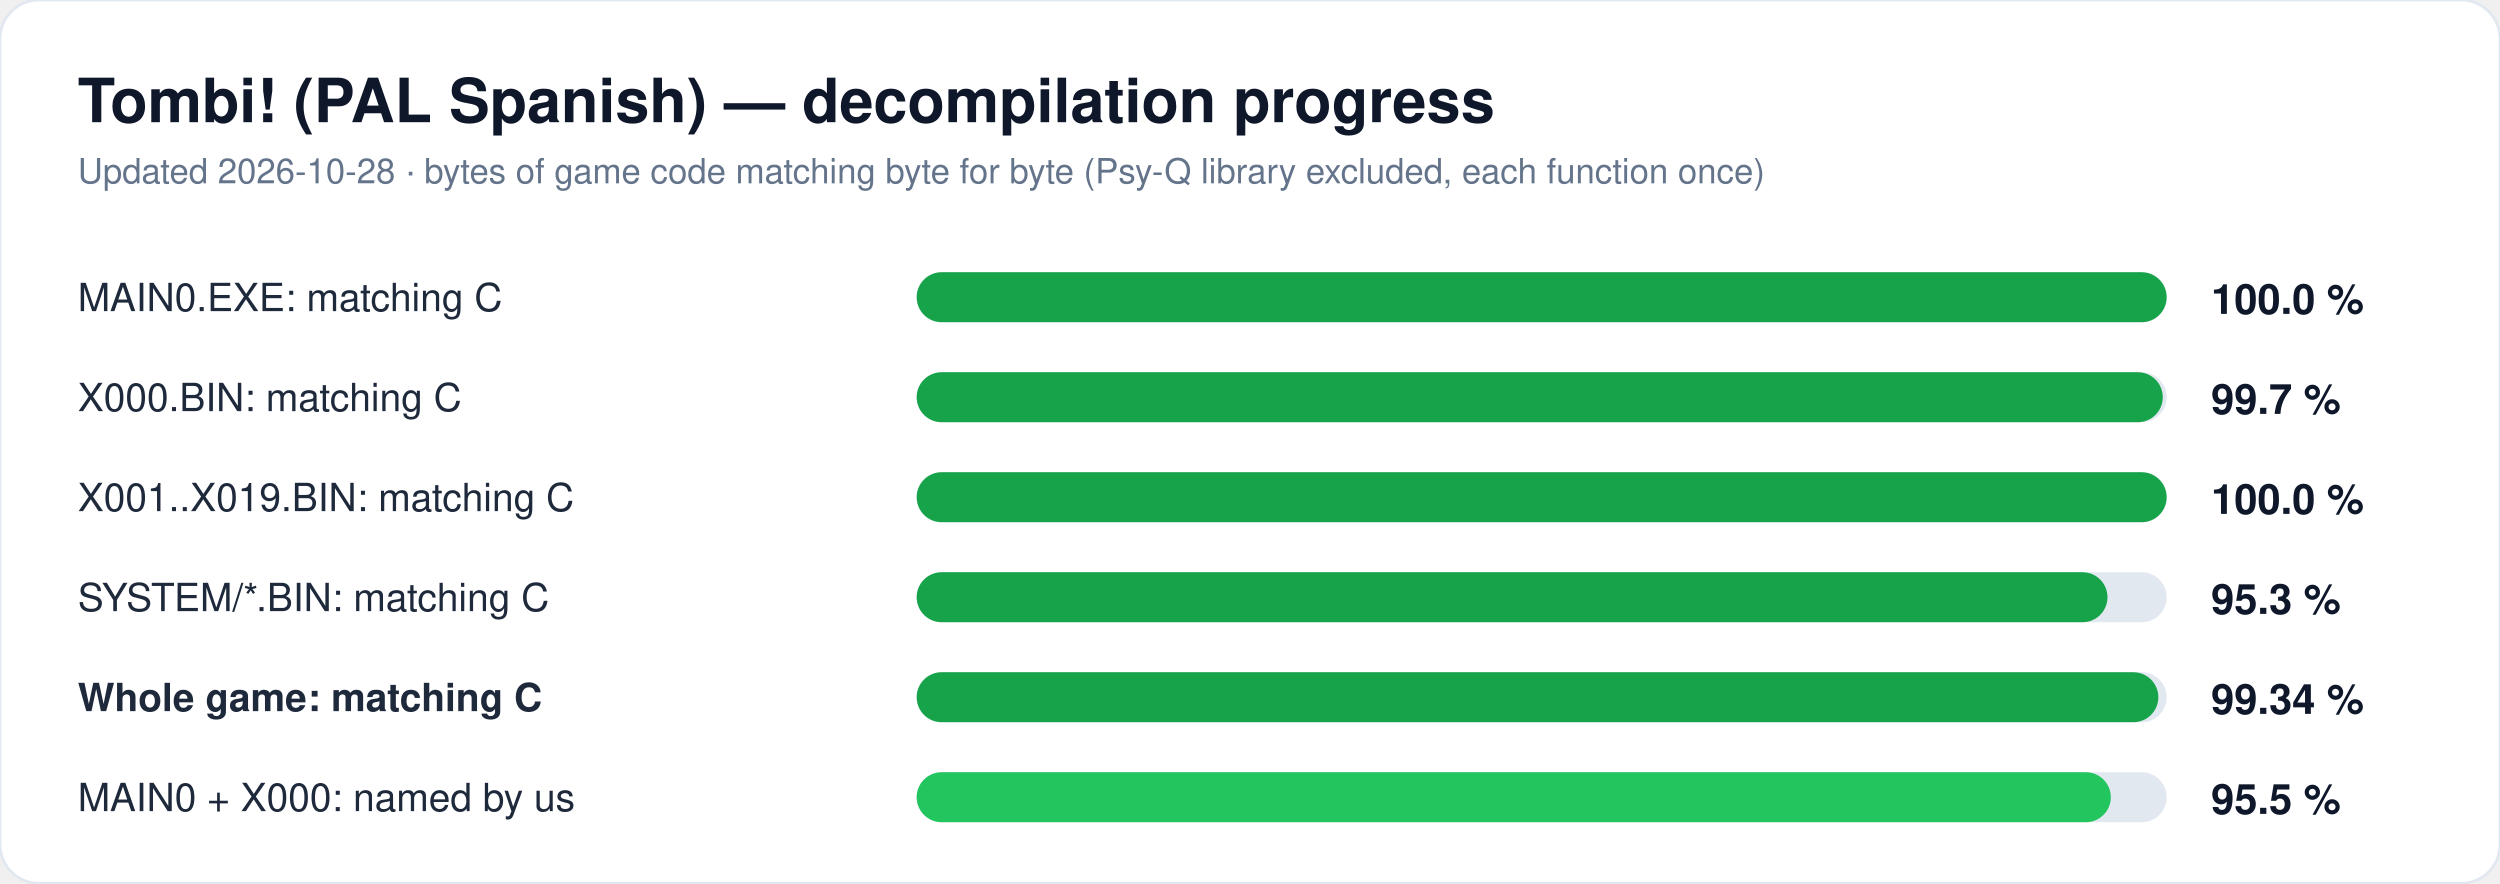
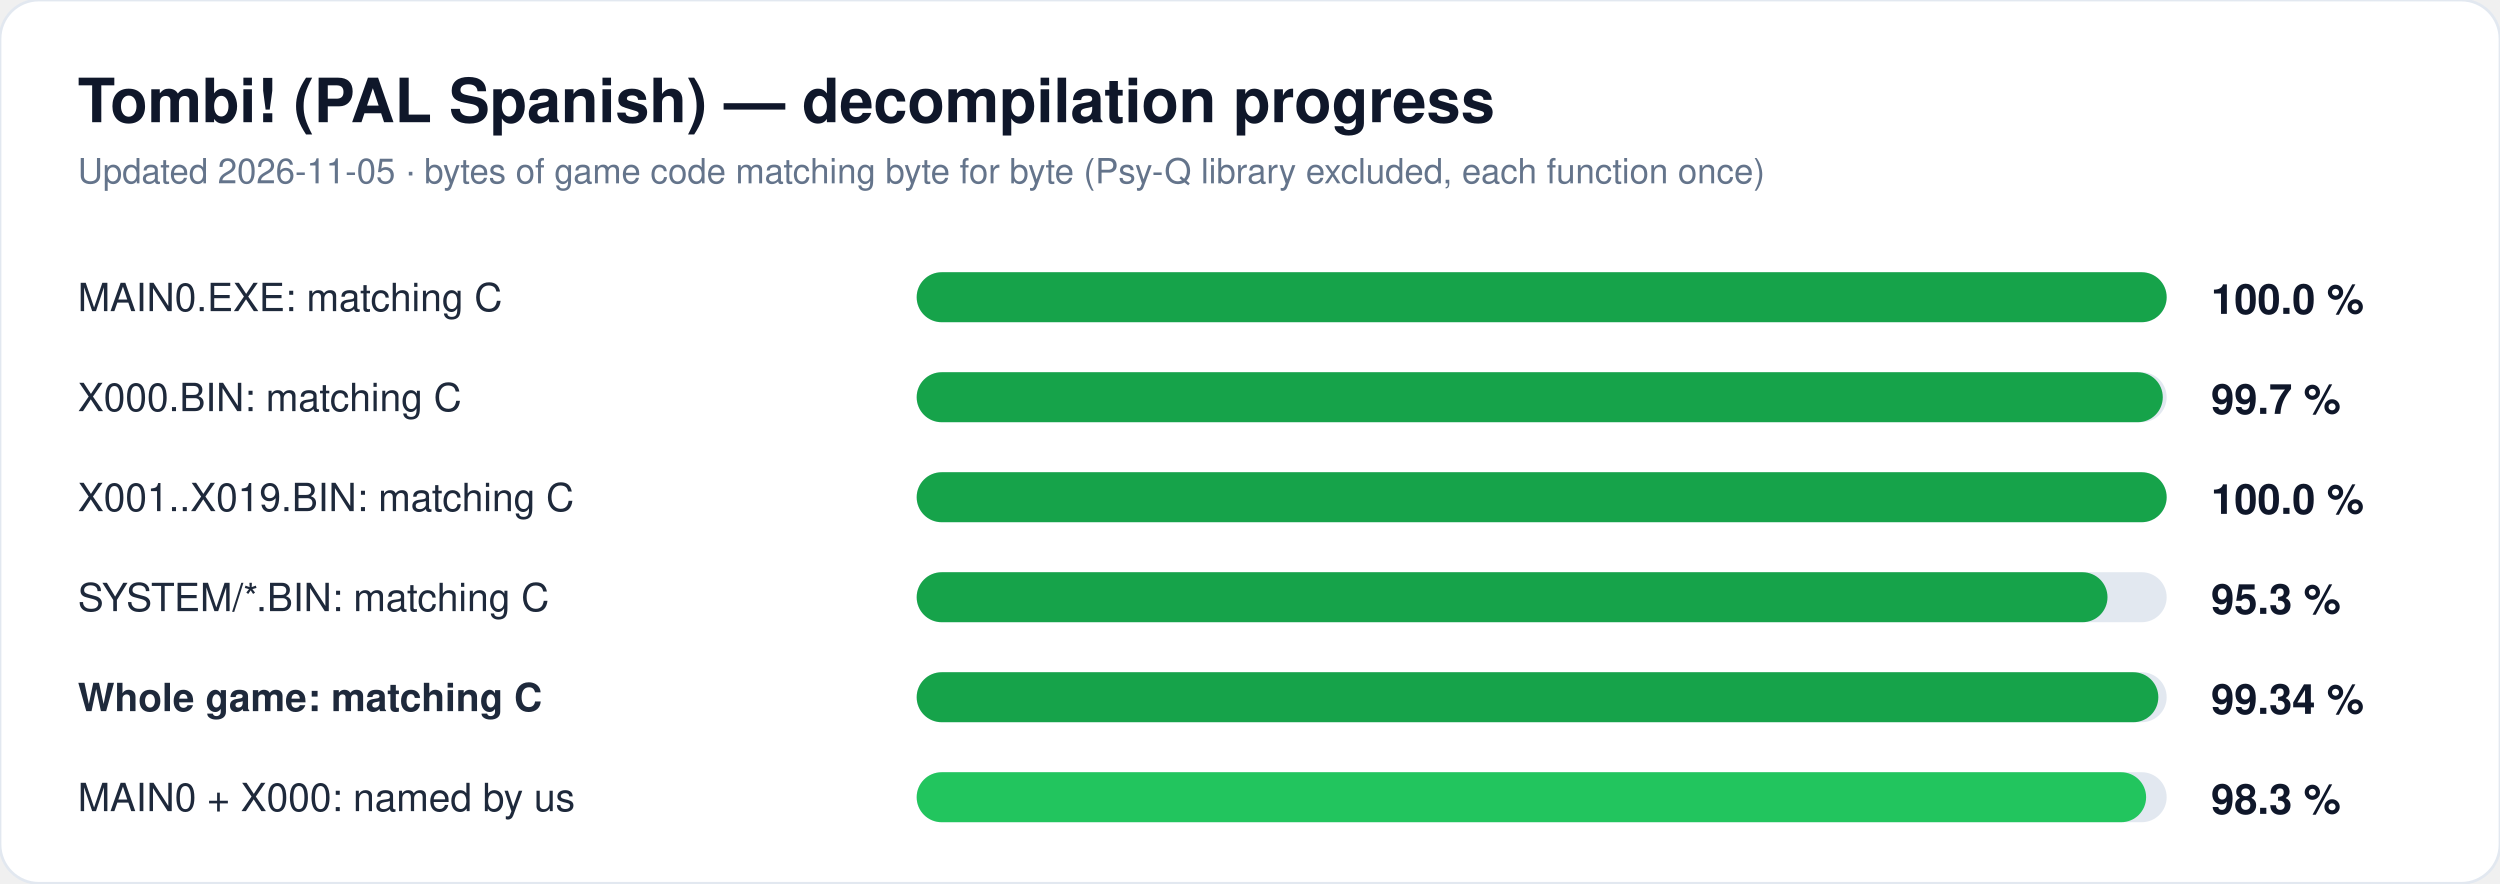
<svg xmlns="http://www.w3.org/2000/svg" width="900" height="318" viewBox="0 0 900 318" role="img" aria-label="Decompilation progress">
  <rect width="900" height="318" rx="14" fill="#ffffff" stroke="#e2e8f0" />
  <text x="28" y="44" font-family="Segoe UI,Helvetica,Arial,sans-serif" font-size="22" font-weight="700" fill="#0f172a">Tombi! (PAL Spanish) — decompilation progress</text>
-   <text x="28" y="66" font-family="Segoe UI,Helvetica,Arial,sans-serif" font-size="12.5" fill="#64748b">Updated 2026-10-28 · bytes of game code matching byte for byte (Psy-Q library excluded, each function once)</text>
+   <text x="28" y="66" font-family="Segoe UI,Helvetica,Arial,sans-serif" font-size="12.5" fill="#64748b">Updated 2026-11-05 · bytes of game code matching byte for byte (Psy-Q library excluded, each function once)</text>
  <text x="28" y="112" font-family="Segoe UI,Helvetica,Arial,sans-serif" font-size="14" fill="#1e293b">MAIN0.EXE: matching C</text>
  <rect x="330" y="98" width="450" height="18" rx="9" fill="#e2e8f0" />
  <rect x="330" y="98" width="450.0" height="18" rx="9" fill="#16a34a" />
  <text x="796" y="113" font-family="Segoe UI,Helvetica,Arial,sans-serif" font-size="15" font-weight="700" fill="#0f172a">100.0 %</text>
  <text x="28" y="148" font-family="Segoe UI,Helvetica,Arial,sans-serif" font-size="14" fill="#1e293b">X000.BIN: matching C</text>
  <rect x="330" y="134" width="450" height="18" rx="9" fill="#e2e8f0" />
  <rect x="330" y="134" width="448.6" height="18" rx="9" fill="#16a34a" />
  <text x="796" y="149" font-family="Segoe UI,Helvetica,Arial,sans-serif" font-size="15" font-weight="700" fill="#0f172a">99.7 %</text>
  <text x="28" y="184" font-family="Segoe UI,Helvetica,Arial,sans-serif" font-size="14" fill="#1e293b">X001..X019.BIN: matching C</text>
  <rect x="330" y="170" width="450" height="18" rx="9" fill="#e2e8f0" />
  <rect x="330" y="170" width="450.0" height="18" rx="9" fill="#16a34a" />
  <text x="796" y="185" font-family="Segoe UI,Helvetica,Arial,sans-serif" font-size="15" font-weight="700" fill="#0f172a">100.0 %</text>
  <text x="28" y="220" font-family="Segoe UI,Helvetica,Arial,sans-serif" font-size="14" fill="#1e293b">SYSTEM/*.BIN: matching C</text>
  <rect x="330" y="206" width="450" height="18" rx="9" fill="#e2e8f0" />
  <rect x="330" y="206" width="428.7" height="18" rx="9" fill="#16a34a" />
  <text x="796" y="221" font-family="Segoe UI,Helvetica,Arial,sans-serif" font-size="15" font-weight="700" fill="#0f172a">95.3 %</text>
  <text x="28" y="256" font-family="Segoe UI,Helvetica,Arial,sans-serif" font-size="14" font-weight="700" fill="#1e293b">Whole game: matching C</text>
  <rect x="330" y="242" width="450" height="18" rx="9" fill="#e2e8f0" />
  <rect x="330" y="242" width="447.0" height="18" rx="9" fill="#16a34a" />
  <text x="796" y="257" font-family="Segoe UI,Helvetica,Arial,sans-serif" font-size="15" font-weight="700" fill="#0f172a">99.34 %</text>
  <text x="28" y="292" font-family="Segoe UI,Helvetica,Arial,sans-serif" font-size="14" fill="#1e293b">MAIN0 + X000: named by us</text>
  <rect x="330" y="278" width="450" height="18" rx="9" fill="#e2e8f0" />
-   <rect x="330" y="278" width="429.9" height="18" rx="9" fill="#22c55e" />
-   <text x="796" y="293" font-family="Segoe UI,Helvetica,Arial,sans-serif" font-size="15" font-weight="700" fill="#0f172a">95.5 %</text>
+   <rect x="330" y="278" width="442.6" height="18" rx="9" fill="#22c55e" />
+   <text x="796" y="293" font-family="Segoe UI,Helvetica,Arial,sans-serif" font-size="15" font-weight="700" fill="#0f172a">98.3 %</text>
</svg>
